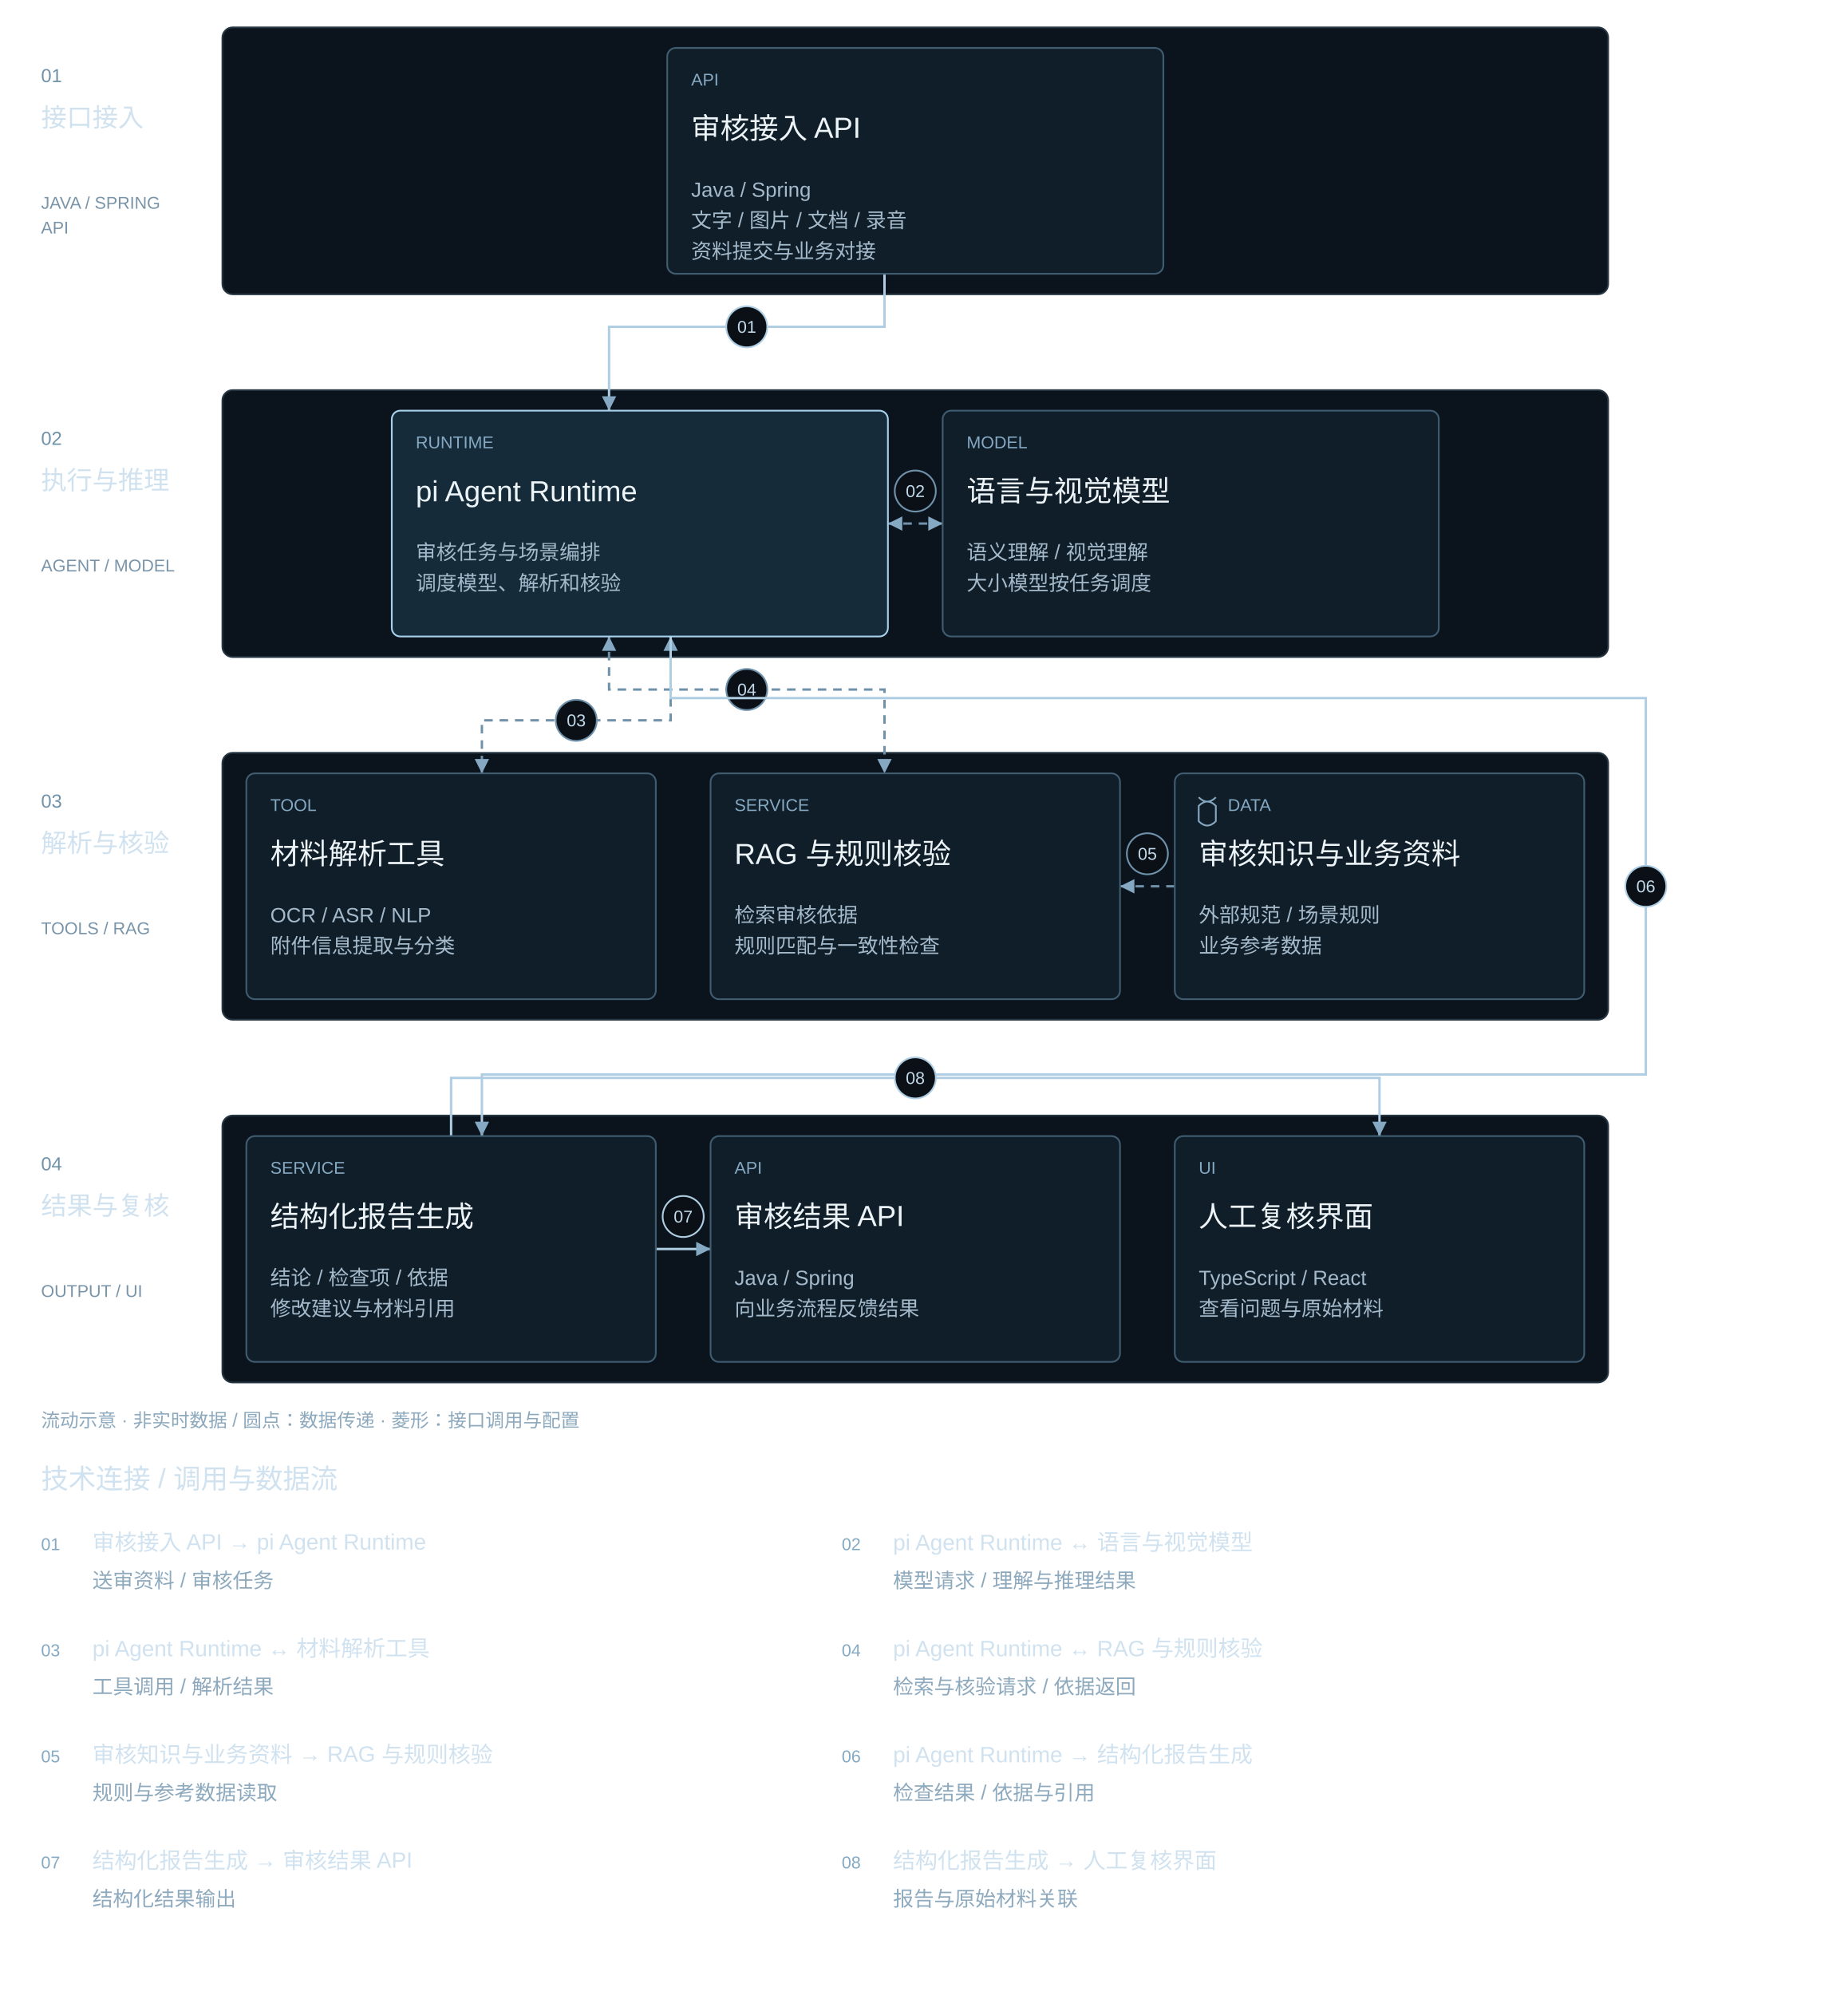
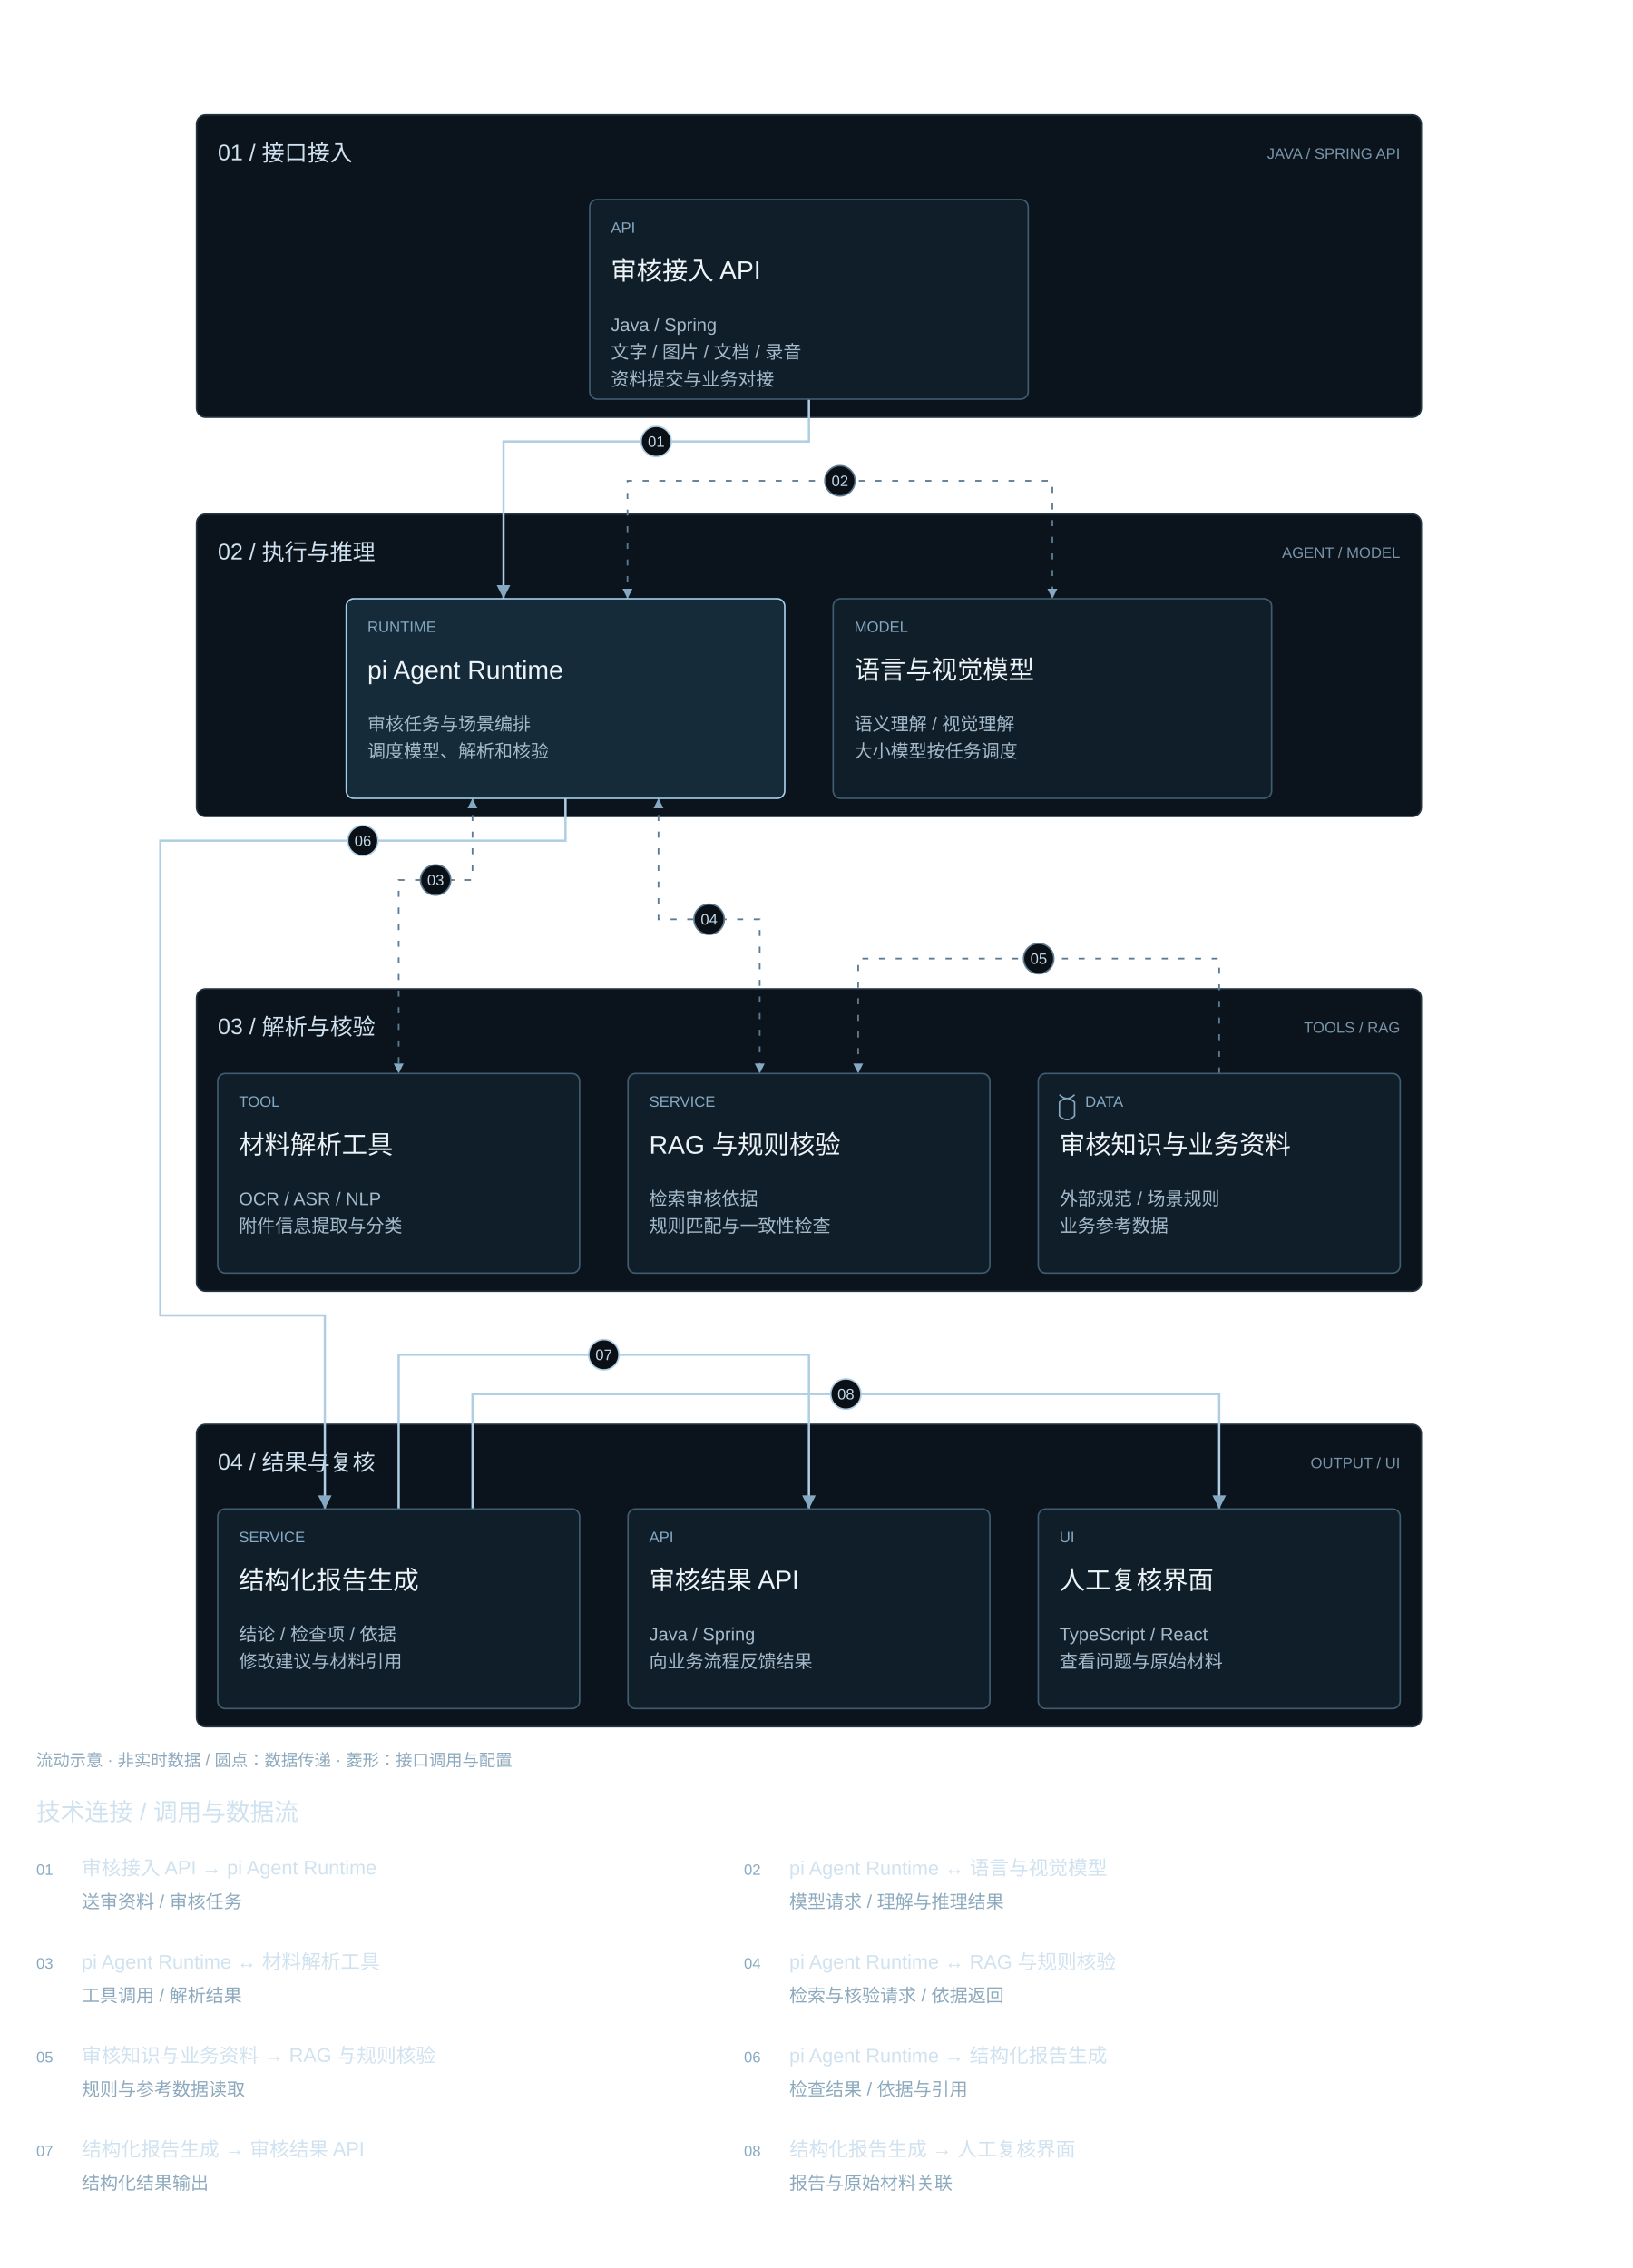
- <svg xmlns="http://www.w3.org/2000/svg" viewBox="0 0 1080 1166" role="img" aria-labelledby="title-pre-review-agent" aria-describedby="desc-pre-review-agent" style="font-family:Arial,'PingFang SC','Microsoft YaHei',sans-serif;background:#0a1015">
+ <svg xmlns="http://www.w3.org/2000/svg" viewBox="0 0 1080 1500" role="img" aria-labelledby="title-pre-review-agent" aria-describedby="desc-pre-review-agent" style="font-family:Arial,'PingFang SC','Microsoft YaHei',sans-serif;background:#0a1015">
  <style>.architecture-packet{pointer-events:none}svg[data-motion="paused"] .architecture-packet{visibility:hidden}@media(prefers-reduced-motion:reduce){.architecture-packet{display:none}}</style>
  <defs>
    <marker id="arrow-pre-review-agent" viewBox="0 0 10 10" refX="10" refY="5" markerWidth="6" markerHeight="6" orient="auto-start-reverse">
      <path d="M0 0 L10 5 L0 10" fill="#85a9c2" />
    </marker>
  </defs>
  <g data-layer="access">
-     <rect x="130" y="16" width="810" height="156" rx="6" fill="#0b141d" stroke="#253541" />
-     <text x="24" y="48" fill="#6f92aa" font-size="11" text-anchor="start">
-       <tspan x="24" dy="0">01</tspan>
-     </text>
-     <text x="24" y="74" fill="#d0e2ef" font-size="15" text-anchor="start">
-       <tspan x="24" dy="0">接口接入</tspan>
-     </text>
-     <text x="24" y="122" fill="#7994a8" font-size="10" text-anchor="start">
-       <tspan x="24" dy="0">JAVA / SPRING</tspan>
-       <tspan x="24" dy="14.5">API</tspan>
+     <rect x="130" y="76" width="810" height="200" rx="6" fill="#0b141d" stroke="#253541" />
+     <text x="144" y="106" fill="#d0e2ef" font-size="15" text-anchor="start">
+       <tspan x="144" dy="0">01 / 接口接入</tspan>
+     </text>
+     <text x="926" y="105" fill="#7994a8" font-size="10" text-anchor="end">
+       <tspan x="926" dy="0">JAVA / SPRING API</tspan>
    </text>
  </g>
  <g data-layer="runtime">
-     <rect x="130" y="228" width="810" height="156" rx="6" fill="#0b141d" stroke="#253541" />
-     <text x="24" y="260" fill="#6f92aa" font-size="11" text-anchor="start">
-       <tspan x="24" dy="0">02</tspan>
-     </text>
-     <text x="24" y="286" fill="#d0e2ef" font-size="15" text-anchor="start">
-       <tspan x="24" dy="0">执行与推理</tspan>
-     </text>
-     <text x="24" y="334" fill="#7994a8" font-size="10" text-anchor="start">
-       <tspan x="24" dy="0">AGENT / MODEL</tspan>
+     <rect x="130" y="340" width="810" height="200" rx="6" fill="#0b141d" stroke="#253541" />
+     <text x="144" y="370" fill="#d0e2ef" font-size="15" text-anchor="start">
+       <tspan x="144" dy="0">02 / 执行与推理</tspan>
+     </text>
+     <text x="926" y="369" fill="#7994a8" font-size="10" text-anchor="end">
+       <tspan x="926" dy="0">AGENT / MODEL</tspan>
    </text>
  </g>
  <g data-layer="tools">
-     <rect x="130" y="440" width="810" height="156" rx="6" fill="#0b141d" stroke="#253541" />
-     <text x="24" y="472" fill="#6f92aa" font-size="11" text-anchor="start">
-       <tspan x="24" dy="0">03</tspan>
-     </text>
-     <text x="24" y="498" fill="#d0e2ef" font-size="15" text-anchor="start">
-       <tspan x="24" dy="0">解析与核验</tspan>
-     </text>
-     <text x="24" y="546" fill="#7994a8" font-size="10" text-anchor="start">
-       <tspan x="24" dy="0">TOOLS / RAG</tspan>
+     <rect x="130" y="654" width="810" height="200" rx="6" fill="#0b141d" stroke="#253541" />
+     <text x="144" y="684" fill="#d0e2ef" font-size="15" text-anchor="start">
+       <tspan x="144" dy="0">03 / 解析与核验</tspan>
+     </text>
+     <text x="926" y="683" fill="#7994a8" font-size="10" text-anchor="end">
+       <tspan x="926" dy="0">TOOLS / RAG</tspan>
    </text>
  </g>
  <g data-layer="output">
-     <rect x="130" y="652" width="810" height="156" rx="6" fill="#0b141d" stroke="#253541" />
-     <text x="24" y="684" fill="#6f92aa" font-size="11" text-anchor="start">
-       <tspan x="24" dy="0">04</tspan>
-     </text>
-     <text x="24" y="710" fill="#d0e2ef" font-size="15" text-anchor="start">
-       <tspan x="24" dy="0">结果与复核</tspan>
-     </text>
-     <text x="24" y="758" fill="#7994a8" font-size="10" text-anchor="start">
-       <tspan x="24" dy="0">OUTPUT / UI</tspan>
+     <rect x="130" y="942" width="810" height="200" rx="6" fill="#0b141d" stroke="#253541" />
+     <text x="144" y="972" fill="#d0e2ef" font-size="15" text-anchor="start">
+       <tspan x="144" dy="0">04 / 结果与复核</tspan>
+     </text>
+     <text x="926" y="971" fill="#7994a8" font-size="10" text-anchor="end">
+       <tspan x="926" dy="0">OUTPUT / UI</tspan>
    </text>
  </g>
  <g data-edge="01" data-kind="flow">
-     <path class="architecture-route" d="M517 160 V191 H356 V240" fill="none" stroke="#afcee3" stroke-width="1.4" marker-end="url(#arrow-pre-review-agent)" />
-     <g class="architecture-packet packet-flow" data-direction="forward" aria-hidden="true" opacity="0">
-       <circle r="9" fill="#d3f1ff" opacity=".12" />
-       <circle r="5.5" fill="#d3f1ff" opacity=".18" />
-       <circle r="3.3" fill="#d3f1ff" />
-       <animateMotion path="M517 160 V191 H356 V240" keyPoints="0;1;1" keyTimes="0;.82;1" calcMode="linear" dur="2.58s" begin="-0.00s" repeatCount="indefinite" />
-       <animate attributeName="opacity" values="0;1;1;0;0" keyTimes="0;.035;.76;.82;1" calcMode="linear" dur="2.58s" begin="-0.00s" repeatCount="indefinite" />
-     </g>
-     <circle cx="436.5" cy="191" r="12" fill="#0a1015" stroke="#afcee3" />
-     <text x="436.5" y="194.5" fill="#c1d9ea" font-size="10" text-anchor="middle">
-       <tspan x="436.5" dy="0">01</tspan>
+     <path class="architecture-route" d="M535 264 V292 H333 V396" fill="none" stroke="#afcee3" stroke-width="1.5" marker-end="url(#arrow-pre-review-agent)" />
+     <g class="architecture-packet packet-flow" data-direction="forward" data-distance="334" data-speed="100" aria-hidden="true" opacity="0">
+       <circle r="7" fill="#d3f1ff" opacity=".1" />
+       <circle r="4.5" fill="#d3f1ff" opacity=".16" />
+       <circle r="3" fill="#d3f1ff" />
+       <animateMotion path="M535 264 V292 H333 V396" keyPoints="0;1" keyTimes="0;1" calcMode="linear" dur="3.34s" begin="-0s" repeatCount="indefinite" />
+       <animate attributeName="opacity" values="0;1;1;0" keyTimes="0;.03;.97;1" calcMode="linear" dur="3.34s" begin="-0s" repeatCount="indefinite" />
+     </g>
+     <circle cx="434" cy="292" r="10" fill="#0a1015" stroke="#afcee3" />
+     <text x="434" y="295.5" fill="#c1d9ea" font-size="10" text-anchor="middle">
+       <tspan x="434" dy="0">01</tspan>
    </text>
  </g>
  <g data-edge="02" data-kind="call">
-     <path class="architecture-route" d="M519 306 H551" fill="none" stroke="#6f91aa" stroke-width="1.4" stroke-dasharray="5 4" marker-start="url(#arrow-pre-review-agent)" marker-end="url(#arrow-pre-review-agent)" />
-     <g class="architecture-packet packet-support" data-direction="forward" aria-hidden="true" opacity="0">
-       <circle r="9" fill="#efc896" opacity=".12" />
-       <circle r="5.5" fill="#efc896" opacity=".18" />
-       <path d="M0 -4 L4 0 L0 4 L-4 0 Z" fill="#efc896" />
-       <animateMotion path="M519 306 H551" keyPoints="0;1;1" keyTimes="0;.82;1" calcMode="linear" dur="2.55s" begin="-0.43s" repeatCount="indefinite" />
-       <animate attributeName="opacity" values="0;1;1;0;0" keyTimes="0;.035;.76;.82;1" calcMode="linear" dur="2.55s" begin="-0.43s" repeatCount="indefinite" />
-     </g>
-     <g class="architecture-packet packet-support" data-direction="reverse" aria-hidden="true" opacity="0">
-       <circle r="9" fill="#efc896" opacity=".12" />
-       <circle r="5.5" fill="#efc896" opacity=".18" />
-       <path d="M0 -4 L4 0 L0 4 L-4 0 Z" fill="#efc896" />
-       <animateMotion path="M519 306 H551" keyPoints="1;0;0" keyTimes="0;.82;1" calcMode="linear" dur="2.55s" begin="-1.53s" repeatCount="indefinite" />
-       <animate attributeName="opacity" values="0;1;1;0;0" keyTimes="0;.035;.76;.82;1" calcMode="linear" dur="2.55s" begin="-1.53s" repeatCount="indefinite" />
-     </g>
-     <circle cx="535" cy="287" r="12" fill="#0a1015" stroke="#6f91aa" />
-     <text x="535" y="290.5" fill="#c1d9ea" font-size="10" text-anchor="middle">
-       <tspan x="535" dy="0">02</tspan>
+     <path class="architecture-route" d="M415 396 V318 H696 V396" fill="none" stroke="#5c7b92" stroke-width="1.1" stroke-dasharray="4 7" marker-start="url(#arrow-pre-review-agent)" marker-end="url(#arrow-pre-review-agent)" />
+     <g class="architecture-packet packet-support" data-direction="forward" data-distance="437" data-speed="100" aria-hidden="true" opacity="0">
+       <circle r="7" fill="#efc896" opacity=".1" />
+       <circle r="4.5" fill="#efc896" opacity=".16" />
+       <path d="M0 -3.5 L3.5 0 L0 3.5 L-3.5 0 Z" fill="#efc896" />
+       <animateMotion path="M415 396 V318 H696 V396" keyPoints="0;1" keyTimes="0;1" calcMode="linear" dur="4.37s" begin="-1.669s" repeatCount="indefinite" />
+       <animate attributeName="opacity" values="0;.72;.72;0" keyTimes="0;.03;.97;1" calcMode="linear" dur="4.37s" begin="-1.669s" repeatCount="indefinite" />
+     </g>
+     <g class="architecture-packet packet-support" data-direction="reverse" data-distance="437" data-speed="100" aria-hidden="true" opacity="0">
+       <circle r="7" fill="#efc896" opacity=".1" />
+       <circle r="4.5" fill="#efc896" opacity=".16" />
+       <path d="M0 -3.5 L3.5 0 L0 3.5 L-3.5 0 Z" fill="#efc896" />
+       <animateMotion path="M415 396 V318 H696 V396" keyPoints="1;0" keyTimes="0;1" calcMode="linear" dur="4.37s" begin="-3.854s" repeatCount="indefinite" />
+       <animate attributeName="opacity" values="0;.72;.72;0" keyTimes="0;.03;.97;1" calcMode="linear" dur="4.37s" begin="-3.854s" repeatCount="indefinite" />
+     </g>
+     <circle cx="555.5" cy="318" r="10" fill="#0a1015" stroke="#5c7b92" />
+     <text x="555.5" y="321.5" fill="#c1d9ea" font-size="10" text-anchor="middle">
+       <tspan x="555.5" dy="0">02</tspan>
    </text>
  </g>
  <g data-edge="03" data-kind="call">
-     <path class="architecture-route" d="M392 372 V421 H281.667 V452" fill="none" stroke="#6f91aa" stroke-width="1.4" stroke-dasharray="5 4" marker-start="url(#arrow-pre-review-agent)" marker-end="url(#arrow-pre-review-agent)" />
-     <g class="architecture-packet packet-support" data-direction="forward" aria-hidden="true" opacity="0">
-       <circle r="9" fill="#efc896" opacity=".12" />
-       <circle r="5.5" fill="#efc896" opacity=".18" />
-       <path d="M0 -4 L4 0 L0 4 L-4 0 Z" fill="#efc896" />
-       <animateMotion path="M392 372 V421 H281.667 V452" keyPoints="0;1;1" keyTimes="0;.82;1" calcMode="linear" dur="2.55s" begin="-0.86s" repeatCount="indefinite" />
-       <animate attributeName="opacity" values="0;1;1;0;0" keyTimes="0;.035;.76;.82;1" calcMode="linear" dur="2.55s" begin="-0.86s" repeatCount="indefinite" />
-     </g>
-     <g class="architecture-packet packet-support" data-direction="reverse" aria-hidden="true" opacity="0">
-       <circle r="9" fill="#efc896" opacity=".12" />
-       <circle r="5.5" fill="#efc896" opacity=".18" />
-       <path d="M0 -4 L4 0 L0 4 L-4 0 Z" fill="#efc896" />
-       <animateMotion path="M392 372 V421 H281.667 V452" keyPoints="1;0;0" keyTimes="0;.82;1" calcMode="linear" dur="2.55s" begin="-1.96s" repeatCount="indefinite" />
-       <animate attributeName="opacity" values="0;1;1;0;0" keyTimes="0;.035;.76;.82;1" calcMode="linear" dur="2.55s" begin="-1.96s" repeatCount="indefinite" />
-     </g>
-     <circle cx="336.833" cy="421" r="12" fill="#0a1015" stroke="#6f91aa" />
-     <text x="336.833" y="424.5" fill="#c1d9ea" font-size="10" text-anchor="middle">
-       <tspan x="336.833" dy="0">03</tspan>
+     <path class="architecture-route" d="M312.5 528 V582 H263.667 V710" fill="none" stroke="#5c7b92" stroke-width="1.1" stroke-dasharray="4 7" marker-start="url(#arrow-pre-review-agent)" marker-end="url(#arrow-pre-review-agent)" />
+     <g class="architecture-packet packet-support" data-direction="forward" data-distance="230.83333333333331" data-speed="100" aria-hidden="true" opacity="0">
+       <circle r="7" fill="#efc896" opacity=".1" />
+       <circle r="4.5" fill="#efc896" opacity=".16" />
+       <path d="M0 -3.5 L3.5 0 L0 3.5 L-3.5 0 Z" fill="#efc896" />
+       <animateMotion path="M312.5 528 V582 H263.667 V710" keyPoints="0;1" keyTimes="0;1" calcMode="linear" dur="2.308s" begin="-1.763s" repeatCount="indefinite" />
+       <animate attributeName="opacity" values="0;.72;.72;0" keyTimes="0;.03;.97;1" calcMode="linear" dur="2.308s" begin="-1.763s" repeatCount="indefinite" />
+     </g>
+     <g class="architecture-packet packet-support" data-direction="reverse" data-distance="230.83333333333331" data-speed="100" aria-hidden="true" opacity="0">
+       <circle r="7" fill="#efc896" opacity=".1" />
+       <circle r="4.5" fill="#efc896" opacity=".16" />
+       <path d="M0 -3.5 L3.5 0 L0 3.5 L-3.5 0 Z" fill="#efc896" />
+       <animateMotion path="M312.5 528 V582 H263.667 V710" keyPoints="1;0" keyTimes="0;1" calcMode="linear" dur="2.308s" begin="-0.609s" repeatCount="indefinite" />
+       <animate attributeName="opacity" values="0;.72;.72;0" keyTimes="0;.03;.97;1" calcMode="linear" dur="2.308s" begin="-0.609s" repeatCount="indefinite" />
+     </g>
+     <circle cx="288.083" cy="582" r="10" fill="#0a1015" stroke="#5c7b92" />
+     <text x="288.083" y="585.5" fill="#c1d9ea" font-size="10" text-anchor="middle">
+       <tspan x="288.083" dy="0">03</tspan>
    </text>
  </g>
  <g data-edge="04" data-kind="call">
-     <path class="architecture-route" d="M356 372 V403 H517 V452" fill="none" stroke="#6f91aa" stroke-width="1.4" stroke-dasharray="5 4" marker-start="url(#arrow-pre-review-agent)" marker-end="url(#arrow-pre-review-agent)" />
-     <g class="architecture-packet packet-support" data-direction="forward" aria-hidden="true" opacity="0">
-       <circle r="9" fill="#efc896" opacity=".12" />
-       <circle r="5.5" fill="#efc896" opacity=".18" />
-       <path d="M0 -4 L4 0 L0 4 L-4 0 Z" fill="#efc896" />
-       <animateMotion path="M356 372 V403 H517 V452" keyPoints="0;1;1" keyTimes="0;.82;1" calcMode="linear" dur="2.58s" begin="-1.29s" repeatCount="indefinite" />
-       <animate attributeName="opacity" values="0;1;1;0;0" keyTimes="0;.035;.76;.82;1" calcMode="linear" dur="2.58s" begin="-1.29s" repeatCount="indefinite" />
-     </g>
-     <g class="architecture-packet packet-support" data-direction="reverse" aria-hidden="true" opacity="0">
-       <circle r="9" fill="#efc896" opacity=".12" />
-       <circle r="5.5" fill="#efc896" opacity=".18" />
-       <path d="M0 -4 L4 0 L0 4 L-4 0 Z" fill="#efc896" />
-       <animateMotion path="M356 372 V403 H517 V452" keyPoints="1;0;0" keyTimes="0;.82;1" calcMode="linear" dur="2.58s" begin="-2.39s" repeatCount="indefinite" />
-       <animate attributeName="opacity" values="0;1;1;0;0" keyTimes="0;.035;.76;.82;1" calcMode="linear" dur="2.58s" begin="-2.39s" repeatCount="indefinite" />
-     </g>
-     <circle cx="436.5" cy="403" r="12" fill="#0a1015" stroke="#6f91aa" />
-     <text x="436.5" y="406.5" fill="#c1d9ea" font-size="10" text-anchor="middle">
-       <tspan x="436.5" dy="0">04</tspan>
+     <path class="architecture-route" d="M435.5 528 V608 H502.444 V710" fill="none" stroke="#5c7b92" stroke-width="1.1" stroke-dasharray="4 7" marker-start="url(#arrow-pre-review-agent)" marker-end="url(#arrow-pre-review-agent)" />
+     <g class="architecture-packet packet-support" data-direction="forward" data-distance="248.94444444444446" data-speed="100" aria-hidden="true" opacity="0">
+       <circle r="7" fill="#efc896" opacity=".1" />
+       <circle r="4.5" fill="#efc896" opacity=".16" />
+       <path d="M0 -3.5 L3.5 0 L0 3.5 L-3.5 0 Z" fill="#efc896" />
+       <animateMotion path="M435.5 528 V608 H502.444 V710" keyPoints="0;1" keyTimes="0;1" calcMode="linear" dur="2.489s" begin="-0.363s" repeatCount="indefinite" />
+       <animate attributeName="opacity" values="0;.72;.72;0" keyTimes="0;.03;.97;1" calcMode="linear" dur="2.489s" begin="-0.363s" repeatCount="indefinite" />
+     </g>
+     <g class="architecture-packet packet-support" data-direction="reverse" data-distance="248.94444444444446" data-speed="100" aria-hidden="true" opacity="0">
+       <circle r="7" fill="#efc896" opacity=".1" />
+       <circle r="4.5" fill="#efc896" opacity=".16" />
+       <path d="M0 -3.5 L3.5 0 L0 3.5 L-3.5 0 Z" fill="#efc896" />
+       <animateMotion path="M435.5 528 V608 H502.444 V710" keyPoints="1;0" keyTimes="0;1" calcMode="linear" dur="2.489s" begin="-1.608s" repeatCount="indefinite" />
+       <animate attributeName="opacity" values="0;.72;.72;0" keyTimes="0;.03;.97;1" calcMode="linear" dur="2.489s" begin="-1.608s" repeatCount="indefinite" />
+     </g>
+     <circle cx="468.972" cy="608" r="10" fill="#0a1015" stroke="#5c7b92" />
+     <text x="468.972" y="611.5" fill="#c1d9ea" font-size="10" text-anchor="middle">
+       <tspan x="468.972" dy="0">04</tspan>
    </text>
  </g>
  <g data-edge="05" data-kind="config">
-     <path class="architecture-route" d="M686.667 518 H654.667" fill="none" stroke="#6f91aa" stroke-width="1.4" stroke-dasharray="5 4" marker-end="url(#arrow-pre-review-agent)" />
-     <g class="architecture-packet packet-support" data-direction="forward" aria-hidden="true" opacity="0">
-       <circle r="9" fill="#efc896" opacity=".12" />
-       <circle r="5.5" fill="#efc896" opacity=".18" />
-       <path d="M0 -4 L4 0 L0 4 L-4 0 Z" fill="#efc896" />
-       <animateMotion path="M686.667 518 H654.667" keyPoints="0;1;1" keyTimes="0;.82;1" calcMode="linear" dur="2.55s" begin="-1.72s" repeatCount="indefinite" />
-       <animate attributeName="opacity" values="0;1;1;0;0" keyTimes="0;.035;.76;.82;1" calcMode="linear" dur="2.55s" begin="-1.72s" repeatCount="indefinite" />
-     </g>
-     <circle cx="670.667" cy="499" r="12" fill="#0a1015" stroke="#6f91aa" />
-     <text x="670.667" y="502.5" fill="#c1d9ea" font-size="10" text-anchor="middle">
-       <tspan x="670.667" dy="0">05</tspan>
+     <path class="architecture-route" d="M806.333 710 V634 H567.556 V710" fill="none" stroke="#5c7b92" stroke-width="1.1" stroke-dasharray="4 7" marker-end="url(#arrow-pre-review-agent)" />
+     <g class="architecture-packet packet-support" data-direction="forward" data-distance="390.7777777777777" data-speed="100" aria-hidden="true" opacity="0">
+       <circle r="7" fill="#efc896" opacity=".1" />
+       <circle r="4.5" fill="#efc896" opacity=".16" />
+       <path d="M0 -3.5 L3.5 0 L0 3.5 L-3.5 0 Z" fill="#efc896" />
+       <animateMotion path="M806.333 710 V634 H567.556 V710" keyPoints="0;1" keyTimes="0;1" calcMode="linear" dur="3.908s" begin="-2.063s" repeatCount="indefinite" />
+       <animate attributeName="opacity" values="0;.72;.72;0" keyTimes="0;.03;.97;1" calcMode="linear" dur="3.908s" begin="-2.063s" repeatCount="indefinite" />
+     </g>
+     <circle cx="686.944" cy="634" r="10" fill="#0a1015" stroke="#5c7b92" />
+     <text x="686.944" y="637.5" fill="#c1d9ea" font-size="10" text-anchor="middle">
+       <tspan x="686.944" dy="0">05</tspan>
    </text>
  </g>
  <g data-edge="06" data-kind="flow">
-     <path class="architecture-route" d="M392 372 V408 H962 V628 H281.667 V664" fill="none" stroke="#afcee3" stroke-width="1.4" marker-end="url(#arrow-pre-review-agent)" />
-     <g class="architecture-packet packet-flow" data-direction="forward" aria-hidden="true" opacity="0">
-       <circle r="9" fill="#d3f1ff" opacity=".12" />
-       <circle r="5.5" fill="#d3f1ff" opacity=".18" />
-       <circle r="3.3" fill="#d3f1ff" />
-       <animateMotion path="M392 372 V408 H962 V628 H281.667 V664" keyPoints="0;1;1" keyTimes="0;.82;1" calcMode="linear" dur="7.05s" begin="-2.15s" repeatCount="indefinite" />
-       <animate attributeName="opacity" values="0;1;1;0;0" keyTimes="0;.035;.76;.82;1" calcMode="linear" dur="7.05s" begin="-2.15s" repeatCount="indefinite" />
-     </g>
-     <circle cx="962" cy="518" r="12" fill="#0a1015" stroke="#afcee3" />
-     <text x="962" y="521.5" fill="#c1d9ea" font-size="10" text-anchor="middle">
-       <tspan x="962" dy="0">06</tspan>
+     <path class="architecture-route" d="M374 528 V556 H106 V870 H214.833 V998" fill="none" stroke="#afcee3" stroke-width="1.5" marker-end="url(#arrow-pre-review-agent)" />
+     <g class="architecture-packet packet-flow" data-direction="forward" data-distance="846.8333333333334" data-speed="100" aria-hidden="true" opacity="0">
+       <circle r="7" fill="#d3f1ff" opacity=".1" />
+       <circle r="4.5" fill="#d3f1ff" opacity=".16" />
+       <circle r="3" fill="#d3f1ff" />
+       <animateMotion path="M374 528 V556 H106 V870 H214.833 V998" keyPoints="0;1" keyTimes="0;1" calcMode="linear" dur="8.468s" begin="-7.705s" repeatCount="indefinite" />
+       <animate attributeName="opacity" values="0;1;1;0" keyTimes="0;.03;.97;1" calcMode="linear" dur="8.468s" begin="-7.705s" repeatCount="indefinite" />
+     </g>
+     <circle cx="240" cy="556" r="10" fill="#0a1015" stroke="#afcee3" />
+     <text x="240" y="559.5" fill="#c1d9ea" font-size="10" text-anchor="middle">
+       <tspan x="240" dy="0">06</tspan>
    </text>
  </g>
  <g data-edge="07" data-kind="flow">
-     <path class="architecture-route" d="M383.333 730 H415.333" fill="none" stroke="#afcee3" stroke-width="1.4" marker-end="url(#arrow-pre-review-agent)" />
-     <g class="architecture-packet packet-flow" data-direction="forward" aria-hidden="true" opacity="0">
-       <circle r="9" fill="#d3f1ff" opacity=".12" />
-       <circle r="5.5" fill="#d3f1ff" opacity=".18" />
-       <circle r="3.3" fill="#d3f1ff" />
-       <animateMotion path="M383.333 730 H415.333" keyPoints="0;1;1" keyTimes="0;.82;1" calcMode="linear" dur="2.55s" begin="-0.03s" repeatCount="indefinite" />
-       <animate attributeName="opacity" values="0;1;1;0;0" keyTimes="0;.035;.76;.82;1" calcMode="linear" dur="2.55s" begin="-0.03s" repeatCount="indefinite" />
-     </g>
-     <circle cx="399.333" cy="711" r="12" fill="#0a1015" stroke="#afcee3" />
-     <text x="399.333" y="714.5" fill="#c1d9ea" font-size="10" text-anchor="middle">
+     <path class="architecture-route" d="M263.667 998 V896 H535 V998" fill="none" stroke="#afcee3" stroke-width="1.5" marker-end="url(#arrow-pre-review-agent)" />
+     <g class="architecture-packet packet-flow" data-direction="forward" data-distance="475.3333333333333" data-speed="100" aria-hidden="true" opacity="0">
+       <circle r="7" fill="#d3f1ff" opacity=".1" />
+       <circle r="4.5" fill="#d3f1ff" opacity=".16" />
+       <circle r="3" fill="#d3f1ff" />
+       <animateMotion path="M263.667 998 V896 H535 V998" keyPoints="0;1" keyTimes="0;1" calcMode="linear" dur="4.753s" begin="-1.387s" repeatCount="indefinite" />
+       <animate attributeName="opacity" values="0;1;1;0" keyTimes="0;.03;.97;1" calcMode="linear" dur="4.753s" begin="-1.387s" repeatCount="indefinite" />
+     </g>
+     <circle cx="399.333" cy="896" r="10" fill="#0a1015" stroke="#afcee3" />
+     <text x="399.333" y="899.5" fill="#c1d9ea" font-size="10" text-anchor="middle">
      <tspan x="399.333" dy="0">07</tspan>
    </text>
  </g>
  <g data-edge="08" data-kind="flow">
-     <path class="architecture-route" d="M263.667 664 V630 H806.333 V664" fill="none" stroke="#afcee3" stroke-width="1.4" marker-end="url(#arrow-pre-review-agent)" />
-     <g class="architecture-packet packet-flow" data-direction="forward" aria-hidden="true" opacity="0">
-       <circle r="9" fill="#d3f1ff" opacity=".12" />
-       <circle r="5.5" fill="#d3f1ff" opacity=".18" />
-       <circle r="3.3" fill="#d3f1ff" />
-       <animateMotion path="M263.667 664 V630 H806.333 V664" keyPoints="0;1;1" keyTimes="0;.82;1" calcMode="linear" dur="5.54s" begin="-3.01s" repeatCount="indefinite" />
-       <animate attributeName="opacity" values="0;1;1;0;0" keyTimes="0;.035;.76;.82;1" calcMode="linear" dur="5.54s" begin="-3.01s" repeatCount="indefinite" />
-     </g>
-     <circle cx="535" cy="630" r="12" fill="#0a1015" stroke="#afcee3" />
-     <text x="535" y="633.5" fill="#c1d9ea" font-size="10" text-anchor="middle">
-       <tspan x="535" dy="0">08</tspan>
+     <path class="architecture-route" d="M312.5 998 V922 H806.333 V998" fill="none" stroke="#afcee3" stroke-width="1.5" marker-end="url(#arrow-pre-review-agent)" />
+     <g class="architecture-packet packet-flow" data-direction="forward" data-distance="645.8333333333334" data-speed="100" aria-hidden="true" opacity="0">
+       <circle r="7" fill="#d3f1ff" opacity=".1" />
+       <circle r="4.5" fill="#d3f1ff" opacity=".16" />
+       <circle r="3" fill="#d3f1ff" />
+       <animateMotion path="M312.5 998 V922 H806.333 V998" keyPoints="0;1" keyTimes="0;1" calcMode="linear" dur="6.458s" begin="-4.351s" repeatCount="indefinite" />
+       <animate attributeName="opacity" values="0;1;1;0" keyTimes="0;.03;.97;1" calcMode="linear" dur="6.458s" begin="-4.351s" repeatCount="indefinite" />
+     </g>
+     <circle cx="559.417" cy="922" r="10" fill="#0a1015" stroke="#afcee3" />
+     <text x="559.417" y="925.5" fill="#c1d9ea" font-size="10" text-anchor="middle">
+       <tspan x="559.417" dy="0">08</tspan>
    </text>
  </g>
  <g data-node="api">
-     <rect x="390" y="28" width="290" height="132" rx="5" fill="#101e29" stroke="#405c70" />
-     <text x="404" y="50" fill="#85a9c2" font-size="10" text-anchor="start">
+     <rect x="390" y="132" width="290" height="132" rx="5" fill="#101e29" stroke="#405c70" />
+     <text x="404" y="154" fill="#85a9c2" font-size="10" text-anchor="start">
      <tspan x="404" dy="0">API</tspan>
    </text>
-     <text x="404" y="81" fill="#edf4f8" font-size="17" text-anchor="start">
+     <text x="404" y="185" fill="#edf4f8" font-size="17" text-anchor="start">
      <tspan x="404" dy="0">审核接入 API</tspan>
    </text>
-     <text x="404" y="115" fill="#a4bacb" font-size="12" text-anchor="start">
+     <text x="404" y="219" fill="#a4bacb" font-size="12" text-anchor="start">
      <tspan x="404" dy="0">Java / Spring</tspan>
      <tspan x="404" dy="18">文字 / 图片 / 文档 / 录音</tspan>
      <tspan x="404" dy="18">资料提交与业务对接</tspan>
    </text>
  </g>
  <g data-node="pi">
-     <rect x="229" y="240" width="290" height="132" rx="5" fill="#152b3a" stroke="#a6d0eb" />
-     <text x="243" y="262" fill="#85a9c2" font-size="10" text-anchor="start">
+     <rect x="229" y="396" width="290" height="132" rx="5" fill="#152b3a" stroke="#a6d0eb" />
+     <text x="243" y="418" fill="#85a9c2" font-size="10" text-anchor="start">
      <tspan x="243" dy="0">RUNTIME</tspan>
    </text>
-     <text x="243" y="293" fill="#edf4f8" font-size="17" text-anchor="start">
+     <text x="243" y="449" fill="#edf4f8" font-size="17" text-anchor="start">
      <tspan x="243" dy="0">pi Agent Runtime</tspan>
    </text>
-     <text x="243" y="327" fill="#a4bacb" font-size="12" text-anchor="start">
+     <text x="243" y="483" fill="#a4bacb" font-size="12" text-anchor="start">
      <tspan x="243" dy="0">审核任务与场景编排</tspan>
      <tspan x="243" dy="18">调度模型、解析和核验</tspan>
    </text>
  </g>
  <g data-node="model">
-     <rect x="551" y="240" width="290" height="132" rx="5" fill="#101e29" stroke="#405c70" />
-     <text x="565" y="262" fill="#85a9c2" font-size="10" text-anchor="start">
+     <rect x="551" y="396" width="290" height="132" rx="5" fill="#101e29" stroke="#405c70" />
+     <text x="565" y="418" fill="#85a9c2" font-size="10" text-anchor="start">
      <tspan x="565" dy="0">MODEL</tspan>
    </text>
-     <text x="565" y="293" fill="#edf4f8" font-size="17" text-anchor="start">
+     <text x="565" y="449" fill="#edf4f8" font-size="17" text-anchor="start">
      <tspan x="565" dy="0">语言与视觉模型</tspan>
    </text>
-     <text x="565" y="327" fill="#a4bacb" font-size="12" text-anchor="start">
+     <text x="565" y="483" fill="#a4bacb" font-size="12" text-anchor="start">
      <tspan x="565" dy="0">语义理解 / 视觉理解</tspan>
      <tspan x="565" dy="18">大小模型按任务调度</tspan>
    </text>
  </g>
  <g data-node="parse">
-     <rect x="144" y="452" width="239.333" height="132" rx="5" fill="#101e29" stroke="#405c70" />
-     <text x="158" y="474" fill="#85a9c2" font-size="10" text-anchor="start">
+     <rect x="144" y="710" width="239.333" height="132" rx="5" fill="#101e29" stroke="#405c70" />
+     <text x="158" y="732" fill="#85a9c2" font-size="10" text-anchor="start">
      <tspan x="158" dy="0">TOOL</tspan>
    </text>
-     <text x="158" y="505" fill="#edf4f8" font-size="17" text-anchor="start">
+     <text x="158" y="763" fill="#edf4f8" font-size="17" text-anchor="start">
      <tspan x="158" dy="0">材料解析工具</tspan>
    </text>
-     <text x="158" y="539" fill="#a4bacb" font-size="12" text-anchor="start">
+     <text x="158" y="797" fill="#a4bacb" font-size="12" text-anchor="start">
      <tspan x="158" dy="0">OCR / ASR / NLP</tspan>
      <tspan x="158" dy="18">附件信息提取与分类</tspan>
    </text>
  </g>
  <g data-node="rag">
-     <rect x="415.333" y="452" width="239.333" height="132" rx="5" fill="#101e29" stroke="#405c70" />
-     <text x="429.333" y="474" fill="#85a9c2" font-size="10" text-anchor="start">
+     <rect x="415.333" y="710" width="239.333" height="132" rx="5" fill="#101e29" stroke="#405c70" />
+     <text x="429.333" y="732" fill="#85a9c2" font-size="10" text-anchor="start">
      <tspan x="429.333" dy="0">SERVICE</tspan>
    </text>
-     <text x="429.333" y="505" fill="#edf4f8" font-size="17" text-anchor="start">
+     <text x="429.333" y="763" fill="#edf4f8" font-size="17" text-anchor="start">
      <tspan x="429.333" dy="0">RAG 与规则核验</tspan>
    </text>
-     <text x="429.333" y="539" fill="#a4bacb" font-size="12" text-anchor="start">
+     <text x="429.333" y="797" fill="#a4bacb" font-size="12" text-anchor="start">
      <tspan x="429.333" dy="0">检索审核依据</tspan>
      <tspan x="429.333" dy="18">规则匹配与一致性检查</tspan>
    </text>
  </g>
  <g data-node="knowledge">
-     <rect x="686.667" y="452" width="239.333" height="132" rx="5" fill="#101e29" stroke="#405c70" />
-     <path d="M700.667 471 q5 -5 10 0 v9 q-5 5 -10 0 z m0 -5 q5 5 10 0" fill="none" stroke="#85a9c2" />
-     <text x="717.667" y="474" fill="#85a9c2" font-size="10" text-anchor="start">
+     <rect x="686.667" y="710" width="239.333" height="132" rx="5" fill="#101e29" stroke="#405c70" />
+     <path d="M700.667 729 q5 -5 10 0 v9 q-5 5 -10 0 z m0 -5 q5 5 10 0" fill="none" stroke="#85a9c2" />
+     <text x="717.667" y="732" fill="#85a9c2" font-size="10" text-anchor="start">
      <tspan x="717.667" dy="0">DATA</tspan>
    </text>
-     <text x="700.667" y="505" fill="#edf4f8" font-size="17" text-anchor="start">
+     <text x="700.667" y="763" fill="#edf4f8" font-size="17" text-anchor="start">
      <tspan x="700.667" dy="0">审核知识与业务资料</tspan>
    </text>
-     <text x="700.667" y="539" fill="#a4bacb" font-size="12" text-anchor="start">
+     <text x="700.667" y="797" fill="#a4bacb" font-size="12" text-anchor="start">
      <tspan x="700.667" dy="0">外部规范 / 场景规则</tspan>
      <tspan x="700.667" dy="18">业务参考数据</tspan>
    </text>
  </g>
  <g data-node="report">
-     <rect x="144" y="664" width="239.333" height="132" rx="5" fill="#101e29" stroke="#405c70" />
-     <text x="158" y="686" fill="#85a9c2" font-size="10" text-anchor="start">
+     <rect x="144" y="998" width="239.333" height="132" rx="5" fill="#101e29" stroke="#405c70" />
+     <text x="158" y="1020" fill="#85a9c2" font-size="10" text-anchor="start">
      <tspan x="158" dy="0">SERVICE</tspan>
    </text>
-     <text x="158" y="717" fill="#edf4f8" font-size="17" text-anchor="start">
+     <text x="158" y="1051" fill="#edf4f8" font-size="17" text-anchor="start">
      <tspan x="158" dy="0">结构化报告生成</tspan>
    </text>
-     <text x="158" y="751" fill="#a4bacb" font-size="12" text-anchor="start">
+     <text x="158" y="1085" fill="#a4bacb" font-size="12" text-anchor="start">
      <tspan x="158" dy="0">结论 / 检查项 / 依据</tspan>
      <tspan x="158" dy="18">修改建议与材料引用</tspan>
    </text>
  </g>
  <g data-node="result">
-     <rect x="415.333" y="664" width="239.333" height="132" rx="5" fill="#101e29" stroke="#405c70" />
-     <text x="429.333" y="686" fill="#85a9c2" font-size="10" text-anchor="start">
+     <rect x="415.333" y="998" width="239.333" height="132" rx="5" fill="#101e29" stroke="#405c70" />
+     <text x="429.333" y="1020" fill="#85a9c2" font-size="10" text-anchor="start">
      <tspan x="429.333" dy="0">API</tspan>
    </text>
-     <text x="429.333" y="717" fill="#edf4f8" font-size="17" text-anchor="start">
+     <text x="429.333" y="1051" fill="#edf4f8" font-size="17" text-anchor="start">
      <tspan x="429.333" dy="0">审核结果 API</tspan>
    </text>
-     <text x="429.333" y="751" fill="#a4bacb" font-size="12" text-anchor="start">
+     <text x="429.333" y="1085" fill="#a4bacb" font-size="12" text-anchor="start">
      <tspan x="429.333" dy="0">Java / Spring</tspan>
      <tspan x="429.333" dy="18">向业务流程反馈结果</tspan>
    </text>
  </g>
  <g data-node="review">
-     <rect x="686.667" y="664" width="239.333" height="132" rx="5" fill="#101e29" stroke="#405c70" />
-     <text x="700.667" y="686" fill="#85a9c2" font-size="10" text-anchor="start">
+     <rect x="686.667" y="998" width="239.333" height="132" rx="5" fill="#101e29" stroke="#405c70" />
+     <text x="700.667" y="1020" fill="#85a9c2" font-size="10" text-anchor="start">
      <tspan x="700.667" dy="0">UI</tspan>
    </text>
-     <text x="700.667" y="717" fill="#edf4f8" font-size="17" text-anchor="start">
+     <text x="700.667" y="1051" fill="#edf4f8" font-size="17" text-anchor="start">
      <tspan x="700.667" dy="0">人工复核界面</tspan>
    </text>
-     <text x="700.667" y="751" fill="#a4bacb" font-size="12" text-anchor="start">
+     <text x="700.667" y="1085" fill="#a4bacb" font-size="12" text-anchor="start">
      <tspan x="700.667" dy="0">TypeScript / React</tspan>
      <tspan x="700.667" dy="18">查看问题与原始材料</tspan>
    </text>
  </g>
-   <text x="24" y="834" fill="#8da9bd" font-size="11" text-anchor="start">
+   <text x="24" y="1168" fill="#8da9bd" font-size="11" text-anchor="start">
    <tspan x="24" dy="0">流动示意 · 非实时数据 / 圆点：数据传递 · 菱形：接口调用与配置</tspan>
  </text>
-   <text x="24" y="870" fill="#d0e2ef" font-size="16" text-anchor="start">
+   <text x="24" y="1204" fill="#d0e2ef" font-size="16" text-anchor="start">
    <tspan x="24" dy="0">技术连接 / 调用与数据流</tspan>
  </text>
-   <text x="24" y="906" fill="#85a9c2" font-size="10" text-anchor="start">
+   <text x="24" y="1240" fill="#85a9c2" font-size="10" text-anchor="start">
    <tspan x="24" dy="0">01</tspan>
  </text>
-   <text x="54" y="906" fill="#d0e2ef" font-size="13" text-anchor="start">
+   <text x="54" y="1240" fill="#d0e2ef" font-size="13" text-anchor="start">
    <tspan x="54" dy="0">审核接入 API → pi Agent Runtime</tspan>
  </text>
-   <text x="54" y="928" fill="#8da9bd" font-size="12" text-anchor="start">
+   <text x="54" y="1262" fill="#8da9bd" font-size="12" text-anchor="start">
    <tspan x="54" dy="0">送审资料 / 审核任务</tspan>
  </text>
-   <text x="492" y="906" fill="#85a9c2" font-size="10" text-anchor="start">
+   <text x="492" y="1240" fill="#85a9c2" font-size="10" text-anchor="start">
    <tspan x="492" dy="0">02</tspan>
  </text>
-   <text x="522" y="906" fill="#d0e2ef" font-size="13" text-anchor="start">
+   <text x="522" y="1240" fill="#d0e2ef" font-size="13" text-anchor="start">
    <tspan x="522" dy="0">pi Agent Runtime ↔ 语言与视觉模型</tspan>
  </text>
-   <text x="522" y="928" fill="#8da9bd" font-size="12" text-anchor="start">
+   <text x="522" y="1262" fill="#8da9bd" font-size="12" text-anchor="start">
    <tspan x="522" dy="0">模型请求 / 理解与推理结果</tspan>
  </text>
-   <text x="24" y="968" fill="#85a9c2" font-size="10" text-anchor="start">
+   <text x="24" y="1302" fill="#85a9c2" font-size="10" text-anchor="start">
    <tspan x="24" dy="0">03</tspan>
  </text>
-   <text x="54" y="968" fill="#d0e2ef" font-size="13" text-anchor="start">
+   <text x="54" y="1302" fill="#d0e2ef" font-size="13" text-anchor="start">
    <tspan x="54" dy="0">pi Agent Runtime ↔ 材料解析工具</tspan>
  </text>
-   <text x="54" y="990" fill="#8da9bd" font-size="12" text-anchor="start">
+   <text x="54" y="1324" fill="#8da9bd" font-size="12" text-anchor="start">
    <tspan x="54" dy="0">工具调用 / 解析结果</tspan>
  </text>
-   <text x="492" y="968" fill="#85a9c2" font-size="10" text-anchor="start">
+   <text x="492" y="1302" fill="#85a9c2" font-size="10" text-anchor="start">
    <tspan x="492" dy="0">04</tspan>
  </text>
-   <text x="522" y="968" fill="#d0e2ef" font-size="13" text-anchor="start">
+   <text x="522" y="1302" fill="#d0e2ef" font-size="13" text-anchor="start">
    <tspan x="522" dy="0">pi Agent Runtime ↔ RAG 与规则核验</tspan>
  </text>
-   <text x="522" y="990" fill="#8da9bd" font-size="12" text-anchor="start">
+   <text x="522" y="1324" fill="#8da9bd" font-size="12" text-anchor="start">
    <tspan x="522" dy="0">检索与核验请求 / 依据返回</tspan>
  </text>
-   <text x="24" y="1030" fill="#85a9c2" font-size="10" text-anchor="start">
+   <text x="24" y="1364" fill="#85a9c2" font-size="10" text-anchor="start">
    <tspan x="24" dy="0">05</tspan>
  </text>
-   <text x="54" y="1030" fill="#d0e2ef" font-size="13" text-anchor="start">
+   <text x="54" y="1364" fill="#d0e2ef" font-size="13" text-anchor="start">
    <tspan x="54" dy="0">审核知识与业务资料 → RAG 与规则核验</tspan>
  </text>
-   <text x="54" y="1052" fill="#8da9bd" font-size="12" text-anchor="start">
+   <text x="54" y="1386" fill="#8da9bd" font-size="12" text-anchor="start">
    <tspan x="54" dy="0">规则与参考数据读取</tspan>
  </text>
-   <text x="492" y="1030" fill="#85a9c2" font-size="10" text-anchor="start">
+   <text x="492" y="1364" fill="#85a9c2" font-size="10" text-anchor="start">
    <tspan x="492" dy="0">06</tspan>
  </text>
-   <text x="522" y="1030" fill="#d0e2ef" font-size="13" text-anchor="start">
+   <text x="522" y="1364" fill="#d0e2ef" font-size="13" text-anchor="start">
    <tspan x="522" dy="0">pi Agent Runtime → 结构化报告生成</tspan>
  </text>
-   <text x="522" y="1052" fill="#8da9bd" font-size="12" text-anchor="start">
+   <text x="522" y="1386" fill="#8da9bd" font-size="12" text-anchor="start">
    <tspan x="522" dy="0">检查结果 / 依据与引用</tspan>
  </text>
-   <text x="24" y="1092" fill="#85a9c2" font-size="10" text-anchor="start">
+   <text x="24" y="1426" fill="#85a9c2" font-size="10" text-anchor="start">
    <tspan x="24" dy="0">07</tspan>
  </text>
-   <text x="54" y="1092" fill="#d0e2ef" font-size="13" text-anchor="start">
+   <text x="54" y="1426" fill="#d0e2ef" font-size="13" text-anchor="start">
    <tspan x="54" dy="0">结构化报告生成 → 审核结果 API</tspan>
  </text>
-   <text x="54" y="1114" fill="#8da9bd" font-size="12" text-anchor="start">
+   <text x="54" y="1448" fill="#8da9bd" font-size="12" text-anchor="start">
    <tspan x="54" dy="0">结构化结果输出</tspan>
  </text>
-   <text x="492" y="1092" fill="#85a9c2" font-size="10" text-anchor="start">
+   <text x="492" y="1426" fill="#85a9c2" font-size="10" text-anchor="start">
    <tspan x="492" dy="0">08</tspan>
  </text>
-   <text x="522" y="1092" fill="#d0e2ef" font-size="13" text-anchor="start">
+   <text x="522" y="1426" fill="#d0e2ef" font-size="13" text-anchor="start">
    <tspan x="522" dy="0">结构化报告生成 → 人工复核界面</tspan>
  </text>
-   <text x="522" y="1114" fill="#8da9bd" font-size="12" text-anchor="start">
+   <text x="522" y="1448" fill="#8da9bd" font-size="12" text-anchor="start">
    <tspan x="522" dy="0">报告与原始材料关联</tspan>
  </text>
</svg>
